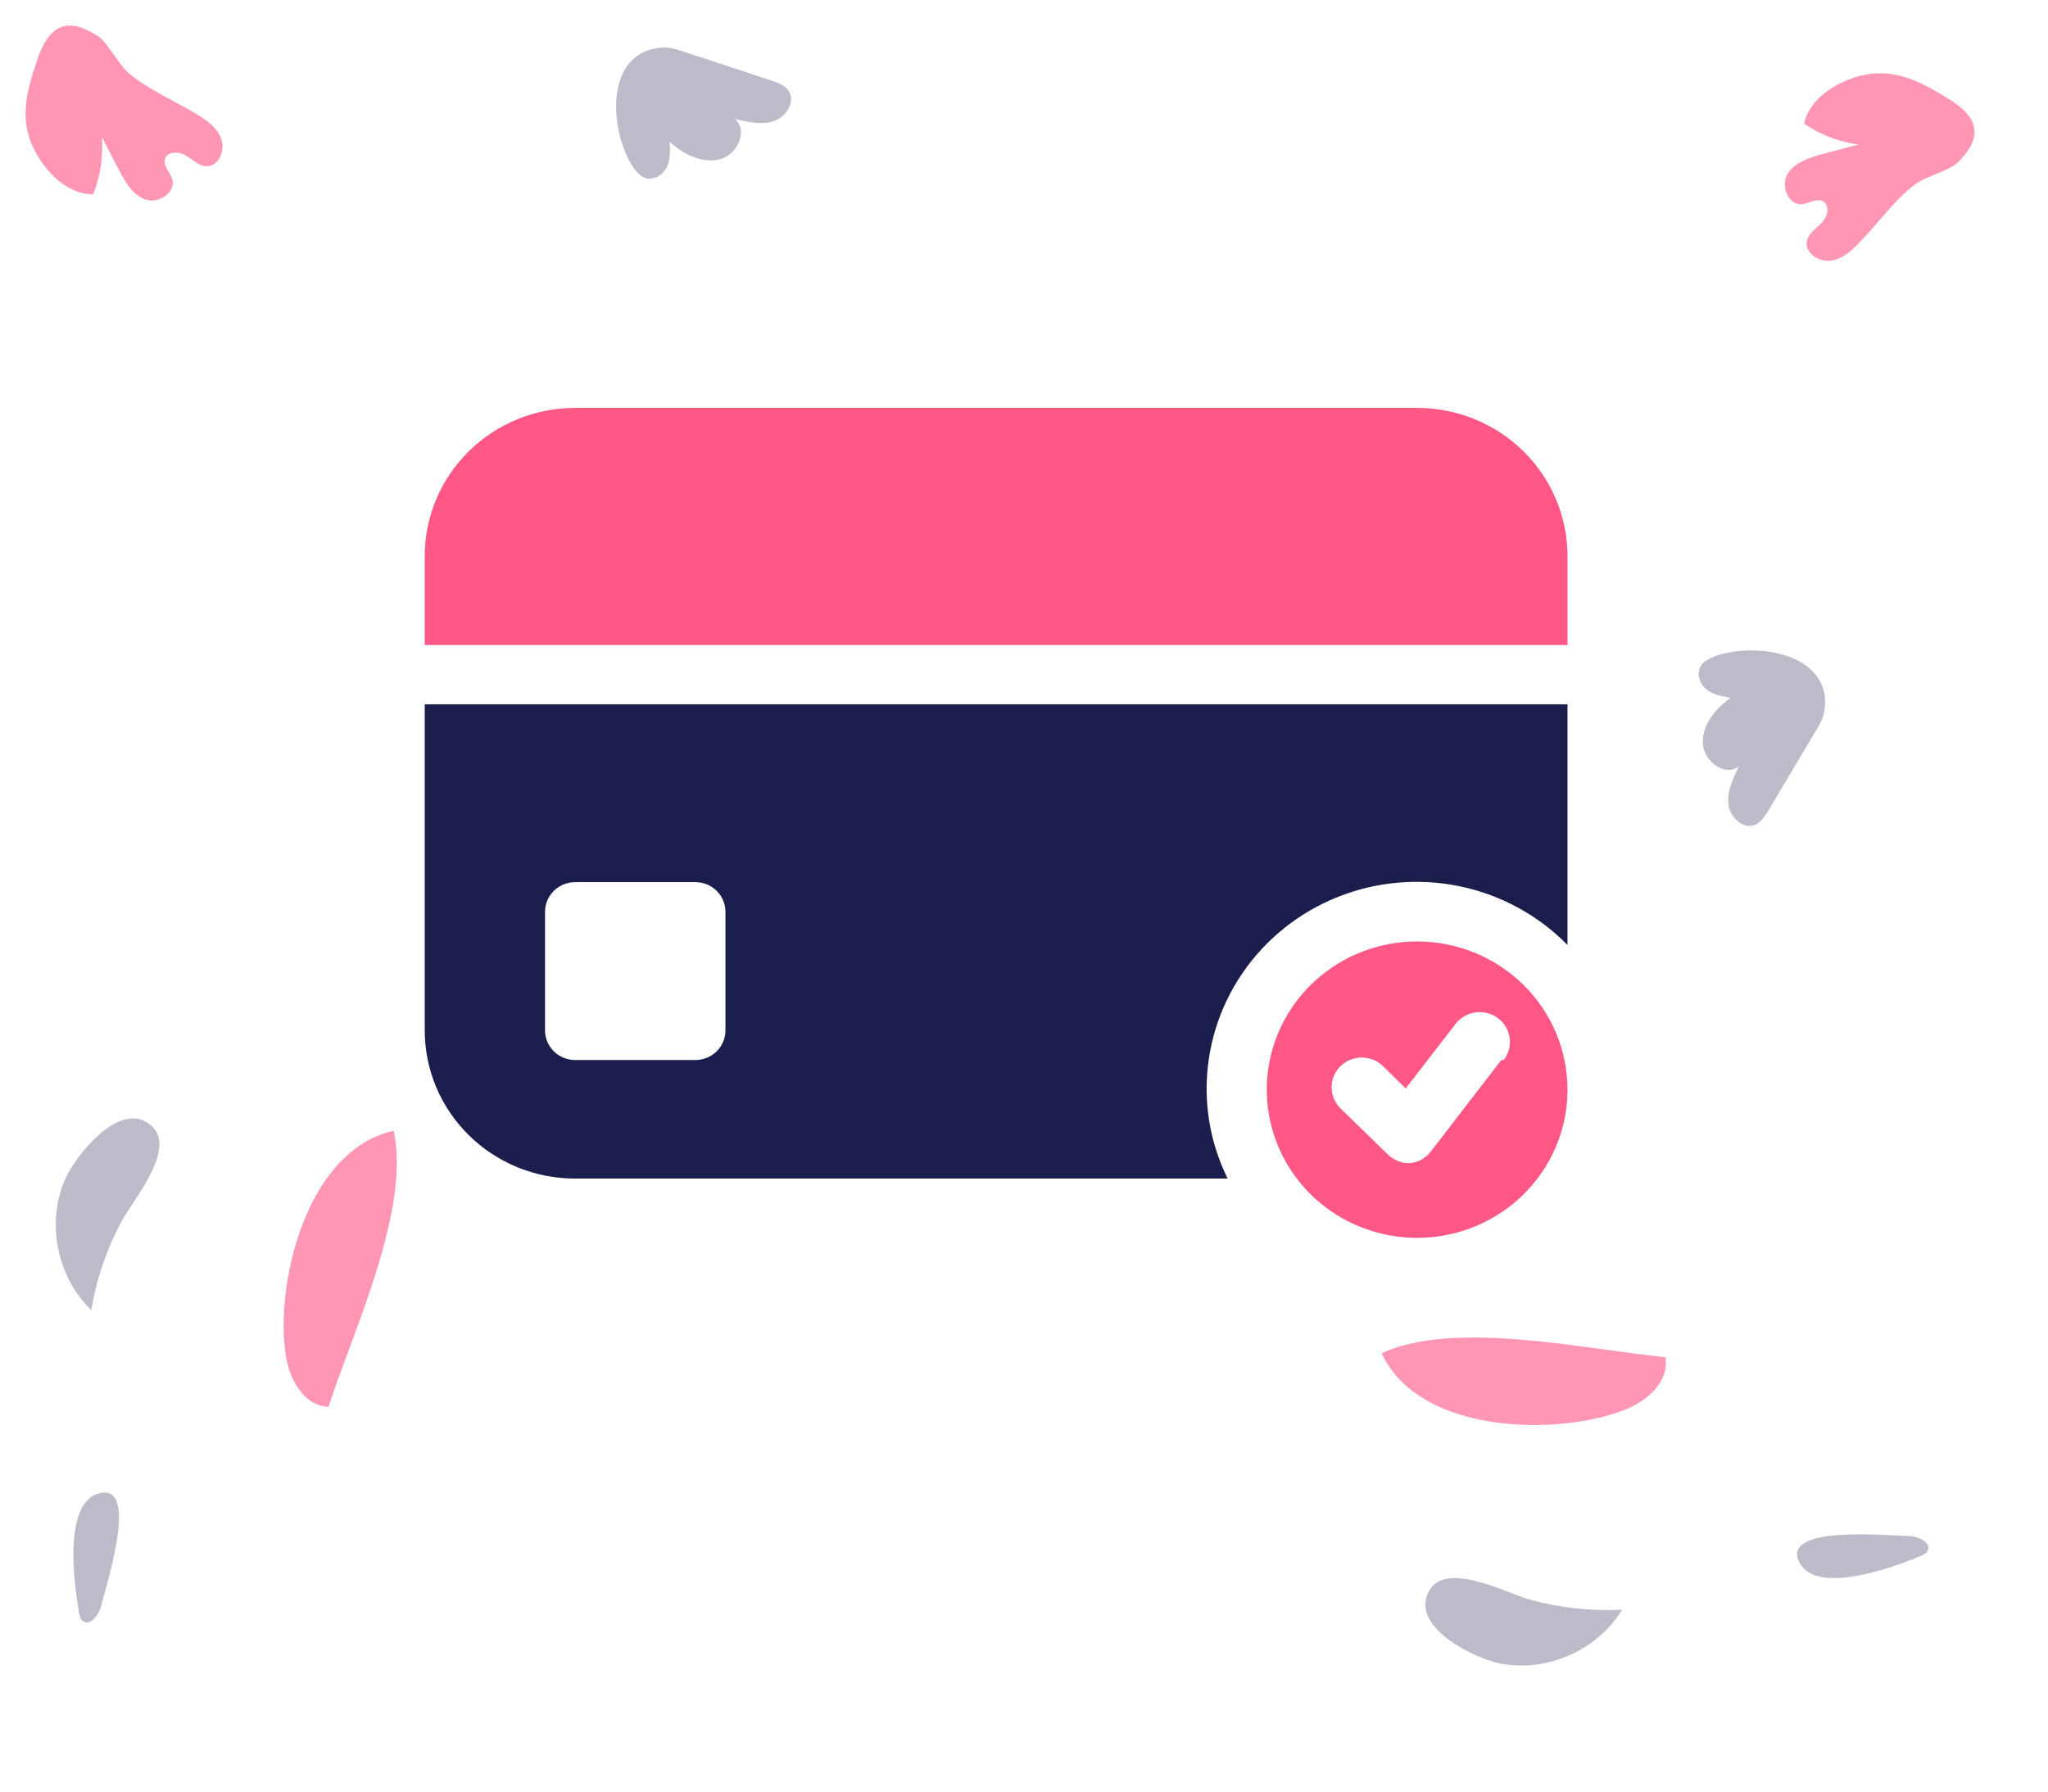
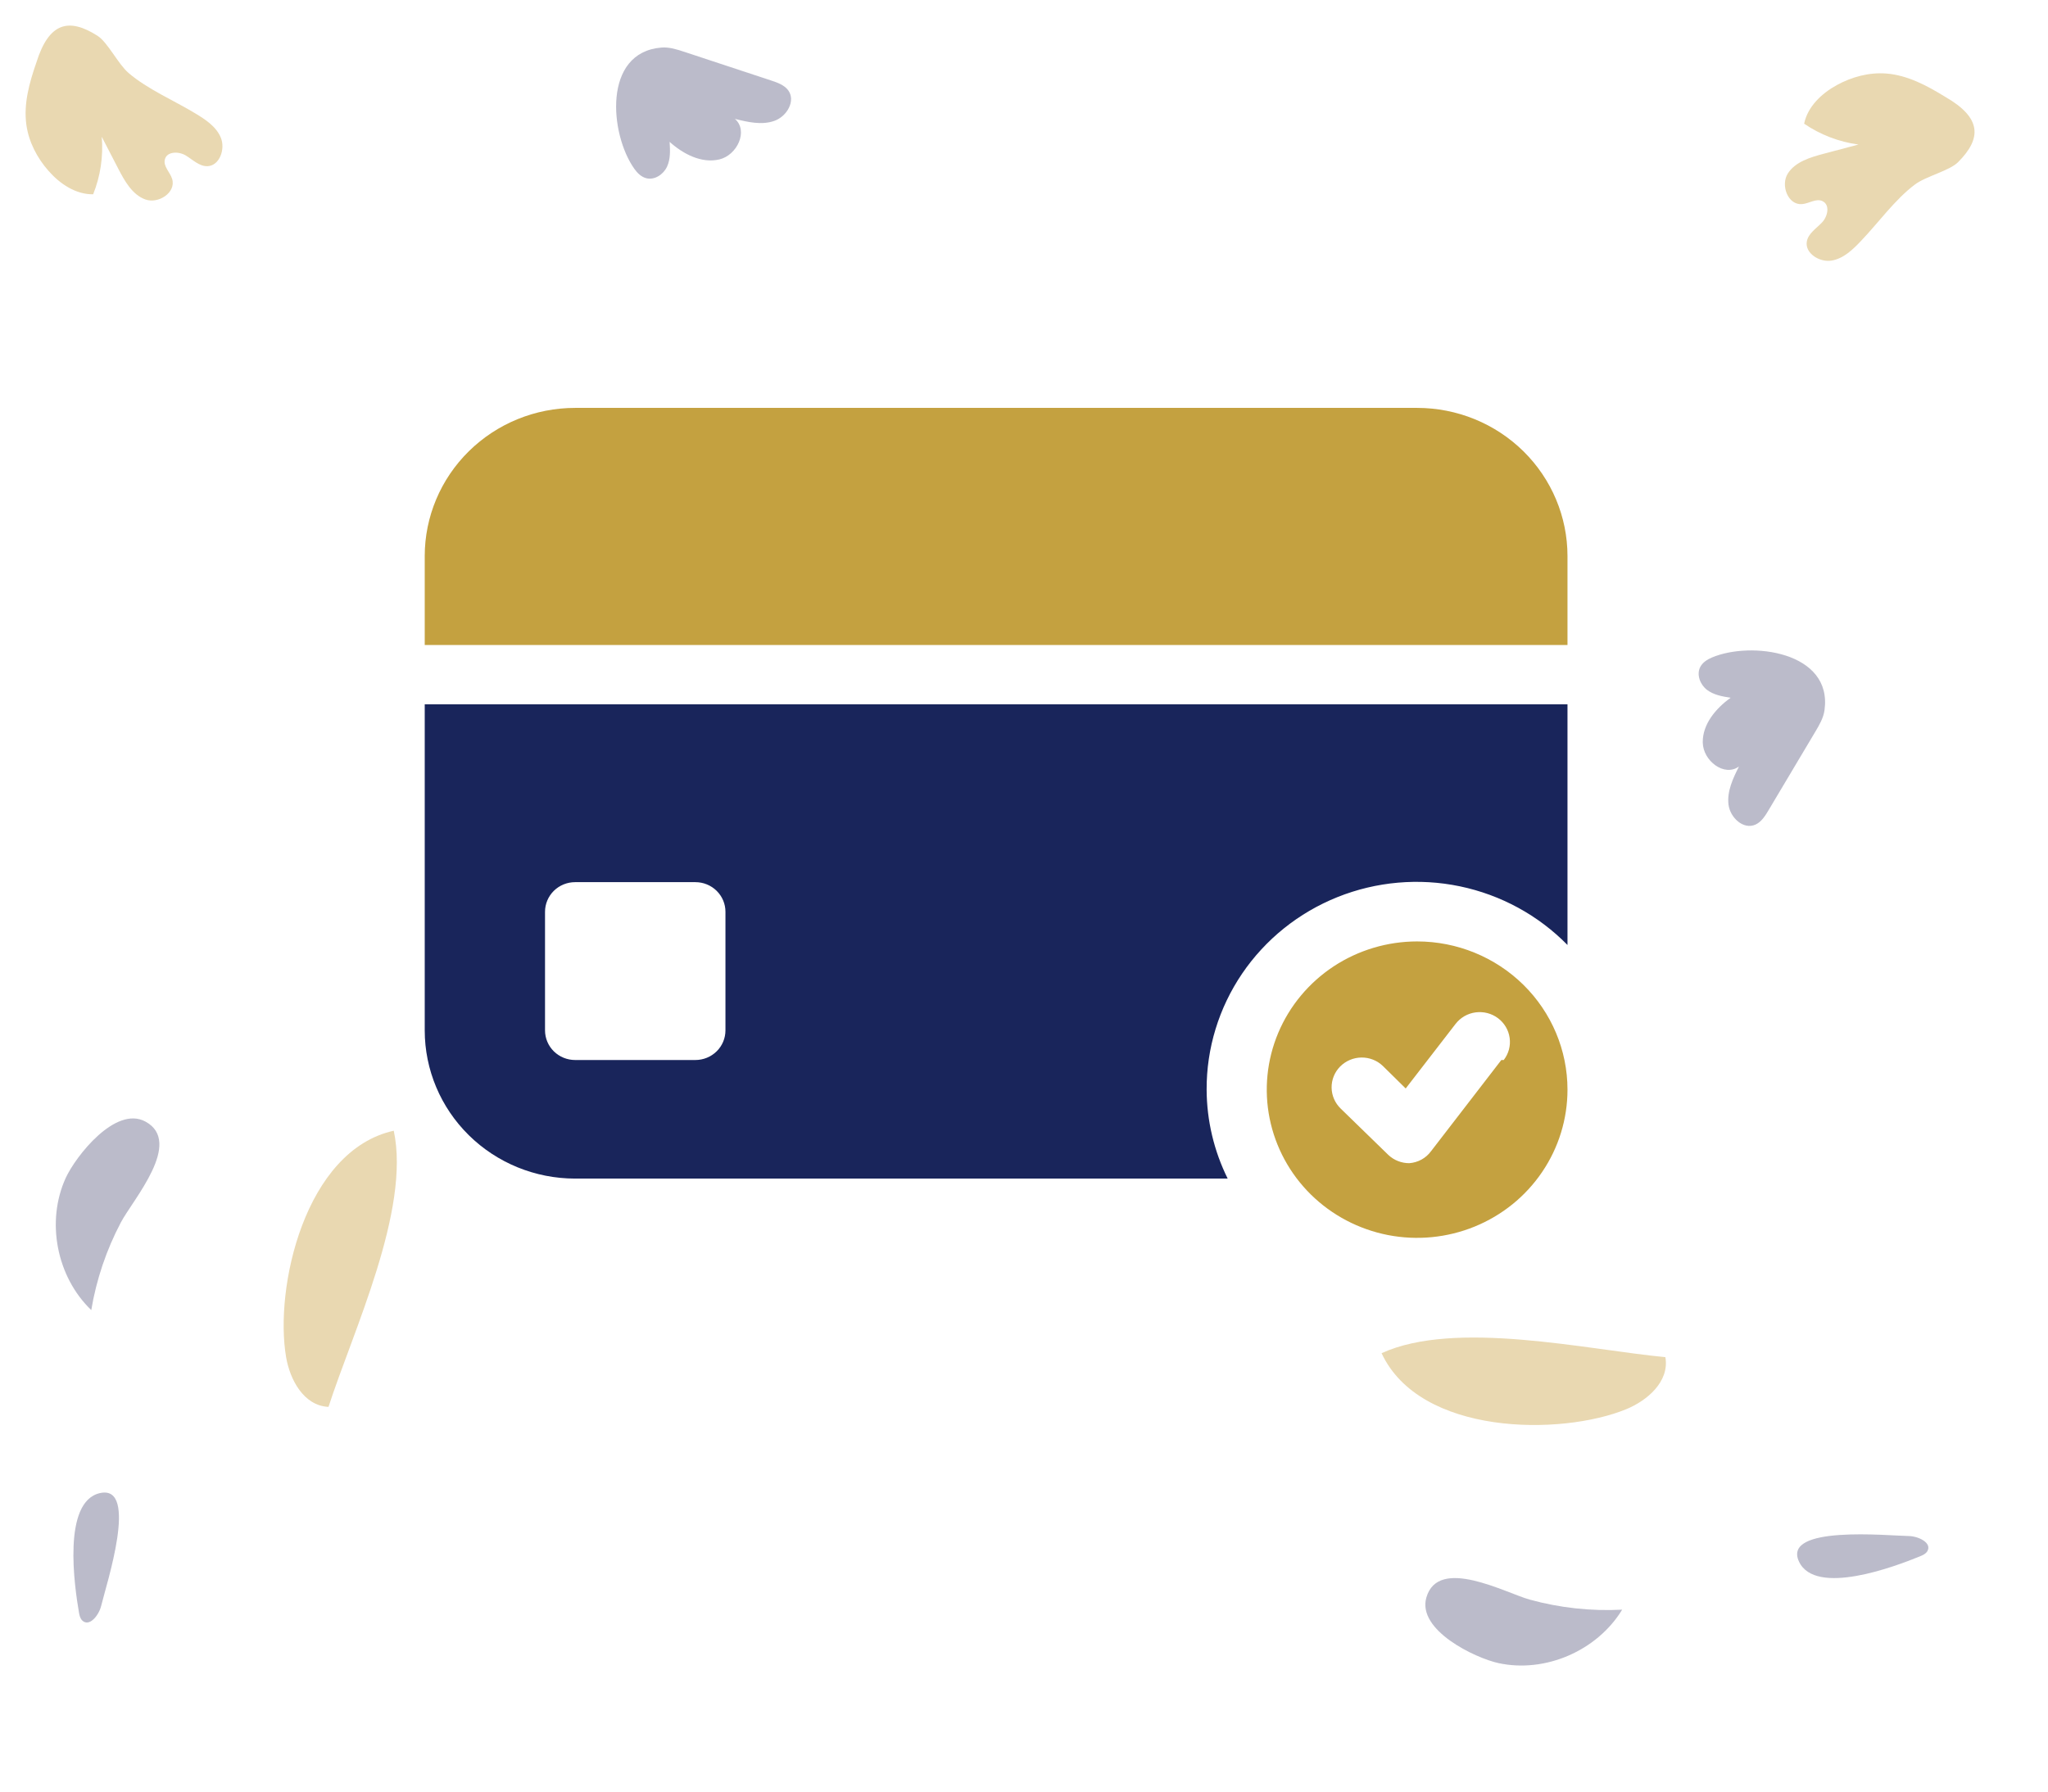
<svg xmlns="http://www.w3.org/2000/svg" width="80" height="70" viewBox="0 0 80 70" fill="none">
-   <path d="M1.425 2.43C1.152 3.216 0.914 4.05 1.03 4.877C1.124 5.548 1.451 6.172 1.893 6.674C2.345 7.19 2.966 7.602 3.639 7.591C3.923 6.884 4.04 6.106 3.974 5.343C4.187 5.755 4.4 6.168 4.614 6.58C4.868 7.072 5.165 7.605 5.674 7.792C6.182 7.979 6.888 7.524 6.724 6.991C6.643 6.727 6.375 6.505 6.438 6.236C6.513 5.912 6.972 5.906 7.252 6.072C7.53 6.239 7.787 6.506 8.109 6.493C8.575 6.473 8.808 5.829 8.628 5.385C8.448 4.94 8.02 4.667 7.617 4.423C6.79 3.923 5.762 3.485 5.025 2.854C4.609 2.498 4.209 1.653 3.807 1.397C2.69 0.686 1.914 0.873 1.425 2.43Z" fill="#FF97B4" />
-   <path d="M75.992 3.788C75.283 3.351 74.52 2.939 73.688 2.873C73.012 2.82 72.332 3.004 71.746 3.327C71.146 3.657 70.609 4.174 70.474 4.833C71.103 5.263 71.838 5.546 72.597 5.647C72.148 5.765 71.699 5.884 71.25 6.004C70.714 6.146 70.13 6.32 69.838 6.777C69.546 7.232 69.837 8.02 70.392 7.975C70.668 7.953 70.943 7.739 71.192 7.859C71.492 8.003 71.399 8.452 71.175 8.689C70.953 8.925 70.636 9.118 70.579 9.435C70.498 9.894 71.076 10.261 71.549 10.181C72.022 10.101 72.382 9.743 72.706 9.402C73.374 8.703 74.023 7.794 74.799 7.211C75.236 6.882 76.148 6.675 76.486 6.337C77.421 5.401 77.406 4.602 75.992 3.788Z" fill="#FF97B4" />
-   <path d="M24.78 6.596C24.895 6.759 25.046 6.911 25.244 6.963C25.574 7.048 25.919 6.81 26.057 6.51C26.195 6.21 26.178 5.869 26.157 5.543C26.682 6.014 27.401 6.395 28.1 6.229C28.799 6.062 29.241 5.109 28.708 4.645C29.215 4.772 29.761 4.897 30.252 4.721C30.744 4.545 31.092 3.932 30.787 3.525C30.634 3.32 30.368 3.226 30.119 3.144C28.992 2.772 27.866 2.399 26.739 2.028C26.448 1.932 26.146 1.833 25.838 1.858C23.536 2.042 23.817 5.247 24.78 6.596Z" fill="#1B1D4D" fill-opacity="0.3" />
+   <path d="M1.425 2.43C1.152 3.216 0.914 4.05 1.03 4.877C1.124 5.548 1.451 6.172 1.893 6.674C2.345 7.19 2.966 7.602 3.639 7.591C3.923 6.884 4.04 6.106 3.974 5.343C4.187 5.755 4.4 6.168 4.614 6.58C4.868 7.072 5.165 7.605 5.674 7.792C6.182 7.979 6.888 7.524 6.724 6.991C6.643 6.727 6.375 6.505 6.438 6.236C6.513 5.912 6.972 5.906 7.252 6.072C7.53 6.239 7.787 6.506 8.109 6.493C8.575 6.473 8.808 5.829 8.628 5.385C8.448 4.94 8.02 4.667 7.617 4.423C6.79 3.923 5.762 3.485 5.025 2.854C4.609 2.498 4.209 1.653 3.807 1.397C2.69 0.686 1.914 0.873 1.425 2.43Z" fill="#E9D8B1" />
+   <path d="M75.992 3.788C75.283 3.351 74.52 2.939 73.688 2.873C73.012 2.82 72.332 3.004 71.746 3.327C71.146 3.657 70.609 4.174 70.474 4.833C71.103 5.263 71.838 5.546 72.597 5.647C72.148 5.765 71.699 5.884 71.25 6.004C70.714 6.146 70.13 6.32 69.838 6.777C69.546 7.232 69.837 8.02 70.392 7.975C70.668 7.953 70.943 7.739 71.192 7.859C71.492 8.003 71.399 8.452 71.175 8.689C70.953 8.925 70.636 9.118 70.579 9.435C70.498 9.894 71.076 10.261 71.549 10.181C72.022 10.101 72.382 9.743 72.706 9.402C73.374 8.703 74.023 7.794 74.799 7.211C75.236 6.882 76.148 6.675 76.486 6.337C77.421 5.401 77.406 4.602 75.992 3.788Z" fill="#E9D8B1" />
+   <path d="M24.78 6.597C24.895 6.759 25.046 6.911 25.244 6.963C25.574 7.048 25.919 6.81 26.057 6.51C26.195 6.21 26.178 5.869 26.157 5.543C26.682 6.014 27.401 6.395 28.1 6.229C28.799 6.062 29.241 5.109 28.708 4.645C29.215 4.772 29.761 4.897 30.252 4.721C30.744 4.545 31.092 3.932 30.787 3.525C30.634 3.32 30.368 3.226 30.119 3.144C28.992 2.772 27.866 2.399 26.739 2.028C26.448 1.932 26.146 1.833 25.838 1.858C23.536 2.042 23.817 5.247 24.78 6.597Z" fill="#1B1D4D" fill-opacity="0.3" />
  <path d="M66.873 25.689C66.689 25.767 66.508 25.881 66.415 26.062C66.26 26.366 66.418 26.755 66.681 26.955C66.944 27.154 67.281 27.212 67.604 27.262C67.03 27.672 66.502 28.292 66.514 29.01C66.525 29.729 67.361 30.366 67.929 29.946C67.695 30.413 67.455 30.919 67.52 31.438C67.586 31.956 68.109 32.428 68.573 32.218C68.806 32.113 68.955 31.874 69.089 31.648C69.696 30.628 70.303 29.61 70.91 28.59C71.067 28.327 71.228 28.053 71.27 27.747C71.588 25.459 68.398 25.041 66.873 25.689Z" fill="#1B1D4D" fill-opacity="0.3" />
-   <path d="M41.823 45.331C41.946 45.399 42.085 45.449 42.219 45.414C42.442 45.356 42.564 45.077 42.544 44.83C42.524 44.584 42.4 44.363 42.279 44.154C42.746 44.285 43.296 44.287 43.652 43.934C44.007 43.58 43.945 42.793 43.476 42.672C43.816 42.579 44.179 42.473 44.409 42.186C44.638 41.899 44.637 41.371 44.32 41.207C44.161 41.124 43.974 41.154 43.799 41.186C43.012 41.331 42.225 41.476 41.438 41.62C41.235 41.658 41.024 41.698 40.852 41.821C39.56 42.741 40.804 44.77 41.823 45.331Z" fill="#1B1D4D" fill-opacity="0.3" />
+   <path d="M41.823 45.331C41.946 45.399 42.085 45.449 42.219 45.414C42.442 45.356 42.564 45.077 42.544 44.83C42.524 44.584 42.4 44.363 42.279 44.154C42.746 44.285 43.296 44.288 43.652 43.935C44.007 43.58 43.945 42.794 43.476 42.672C43.816 42.579 44.179 42.473 44.409 42.186C44.638 41.899 44.637 41.371 44.32 41.207C44.161 41.124 43.974 41.154 43.799 41.187C43.012 41.331 42.225 41.476 41.438 41.62C41.235 41.658 41.024 41.698 40.852 41.821C39.56 42.741 40.804 44.77 41.823 45.331Z" fill="#1B1D4D" fill-opacity="0.3" />
  <path d="M34.436 22.249C35.526 22.462 36.65 22.337 37.736 22.106C36.621 21.704 35.621 21.007 34.556 20.468C33.929 20.149 31.71 19.062 31.757 20.591C31.785 21.481 33.839 22.133 34.436 22.249Z" fill="#E3E5FC" />
-   <path d="M49.503 31.731C49.059 32.75 48.938 33.874 48.928 34.984C49.562 33.983 50.459 33.157 51.216 32.234C51.662 31.69 53.203 29.759 51.7 29.474C50.825 29.309 49.745 31.174 49.503 31.731Z" fill="#E3E5FC" />
-   <path d="M63.526 55.059C64.324 54.731 65.221 53.994 65.054 53.026C61.976 52.734 56.853 51.552 53.968 52.871C55.469 56.095 60.982 56.104 63.526 55.059Z" fill="#FF97B4" />
-   <path d="M11.178 53.037C11.325 53.888 11.851 54.923 12.832 54.969C13.783 52.027 16.045 47.281 15.381 44.179C11.909 44.947 10.707 50.327 11.178 53.037Z" fill="#FF97B4" />
-   <path d="M58.539 64.982C60.364 65.374 62.387 64.498 63.366 62.892C62.154 62.955 60.933 62.823 59.762 62.501C58.808 62.239 56.183 60.791 55.717 62.419C55.35 63.699 57.631 64.786 58.539 64.982Z" fill="#1B1D4D" fill-opacity="0.3" />
-   <path d="M2.568 46.022C1.791 47.719 2.208 49.884 3.565 51.187C3.765 49.99 4.158 48.827 4.726 47.753C5.188 46.878 7.17 44.628 5.68 43.821C4.511 43.186 2.956 45.178 2.568 46.022Z" fill="#1B1D4D" fill-opacity="0.3" />
-   <path d="M75.002 60.807C75.111 60.762 75.226 60.71 75.286 60.609C75.48 60.281 74.94 60.02 74.556 60.014C73.742 60.002 69.606 59.585 70.273 61.013C70.914 62.385 74.04 61.201 75.002 60.807Z" fill="#1B1D4D" fill-opacity="0.3" />
+   <path d="M49.503 31.731C49.059 32.749 48.938 33.873 48.928 34.984C49.562 33.983 50.459 33.156 51.216 32.234C51.662 31.69 53.203 29.759 51.7 29.474C50.825 29.309 49.745 31.174 49.503 31.731Z" fill="#E3E5FC" />
+   <path d="M63.526 55.059C64.324 54.731 65.221 53.994 65.054 53.026C61.976 52.734 56.853 51.552 53.968 52.871C55.469 56.095 60.982 56.104 63.526 55.059Z" fill="#E9D8B1" />
+   <path d="M11.178 53.037C11.325 53.887 11.851 54.923 12.832 54.969C13.783 52.027 16.045 47.28 15.381 44.179C11.909 44.947 10.707 50.327 11.178 53.037Z" fill="#E9D8B1" />
+   <path d="M58.539 64.981C60.364 65.374 62.387 64.498 63.366 62.892C62.154 62.955 60.933 62.823 59.762 62.501C58.808 62.239 56.183 60.791 55.717 62.419C55.35 63.698 57.631 64.785 58.539 64.981Z" fill="#1B1D4D" fill-opacity="0.3" />
+   <path d="M2.568 46.023C1.791 47.719 2.208 49.884 3.565 51.187C3.765 49.99 4.158 48.827 4.726 47.753C5.188 46.878 7.17 44.628 5.68 43.821C4.511 43.187 2.956 45.178 2.568 46.023Z" fill="#1B1D4D" fill-opacity="0.3" />
+   <path d="M75.002 60.807C75.111 60.762 75.226 60.71 75.286 60.609C75.48 60.281 74.94 60.02 74.556 60.015C73.742 60.002 69.606 59.586 70.273 61.013C70.915 62.385 74.04 61.201 75.002 60.807Z" fill="#1B1D4D" fill-opacity="0.3" />
  <path d="M3.084 62.999C3.104 63.114 3.13 63.238 3.216 63.318C3.494 63.579 3.866 63.108 3.954 62.735C4.142 61.942 5.443 57.994 3.906 58.337C2.428 58.666 2.907 61.974 3.084 62.999Z" fill="#1B1D4D" fill-opacity="0.3" />
-   <path d="M61.23 25.202V21.727C61.23 20.192 60.611 18.719 59.51 17.633C58.408 16.547 56.914 15.937 55.357 15.937H22.465C20.907 15.937 19.413 16.547 18.312 17.633C17.21 18.719 16.591 20.192 16.591 21.727V25.202H61.23Z" fill="#FF5887" />
-   <path d="M47.134 42.574C47.127 40.961 47.61 39.382 48.52 38.041C49.431 36.7 50.728 35.659 52.244 35.051C53.761 34.443 55.426 34.296 57.028 34.63C58.629 34.963 60.093 35.762 61.23 36.922V27.518H16.591V40.258C16.591 41.794 17.21 43.267 18.312 44.353C19.413 45.439 20.907 46.049 22.465 46.049H47.956C47.42 44.967 47.139 43.779 47.134 42.574ZM28.338 40.258C28.338 40.565 28.215 40.86 27.994 41.077C27.774 41.294 27.475 41.416 27.164 41.416H22.465C22.154 41.416 21.855 41.294 21.634 41.077C21.414 40.86 21.29 40.565 21.29 40.258V35.625C21.29 35.318 21.414 35.024 21.634 34.806C21.855 34.589 22.154 34.467 22.465 34.467H27.164C27.475 34.467 27.774 34.589 27.994 34.806C28.215 35.024 28.338 35.318 28.338 35.625V40.258Z" fill="#1B1D4D" />
-   <path d="M55.357 36.783C54.195 36.783 53.059 37.123 52.093 37.759C51.128 38.396 50.375 39.3 49.93 40.358C49.486 41.416 49.369 42.581 49.596 43.704C49.823 44.827 50.382 45.859 51.203 46.669C52.025 47.479 53.072 48.03 54.211 48.254C55.35 48.477 56.531 48.363 57.604 47.924C58.678 47.486 59.595 46.744 60.24 45.791C60.886 44.839 61.23 43.72 61.23 42.574C61.23 41.038 60.611 39.566 59.51 38.48C58.408 37.394 56.914 36.783 55.357 36.783ZM58.646 41.416L55.897 44.983C55.799 45.116 55.672 45.227 55.526 45.307C55.38 45.387 55.218 45.434 55.051 45.447C54.745 45.448 54.45 45.332 54.229 45.122L52.373 43.316C52.149 43.1 52.02 42.806 52.016 42.498C52.011 42.19 52.131 41.892 52.349 41.671C52.568 41.45 52.866 41.323 53.179 41.319C53.491 41.314 53.793 41.433 54.017 41.648L54.91 42.528L56.86 40.003C56.954 39.882 57.072 39.779 57.206 39.702C57.34 39.626 57.488 39.575 57.642 39.555C57.796 39.535 57.952 39.544 58.102 39.583C58.252 39.623 58.393 39.69 58.517 39.783C58.64 39.876 58.744 39.992 58.822 40.124C58.9 40.256 58.95 40.402 58.971 40.554C58.992 40.706 58.982 40.86 58.943 41.008C58.903 41.156 58.834 41.294 58.74 41.416H58.646Z" fill="#FF5887" />
+   <path d="M61.23 25.202V21.727C61.23 20.192 60.611 18.719 59.51 17.633C58.408 16.547 56.914 15.937 55.357 15.937H22.465C20.907 15.937 19.413 16.547 18.312 17.633C17.21 18.719 16.591 20.192 16.591 21.727V25.202H61.23Z" fill="#C4A140" />
+   <path d="M47.134 42.574C47.127 40.961 47.61 39.382 48.52 38.041C49.431 36.7 50.728 35.659 52.244 35.051C53.761 34.443 55.427 34.296 57.028 34.63C58.629 34.964 60.093 35.762 61.23 36.922V27.518H16.591V40.258C16.591 41.794 17.21 43.267 18.312 44.353C19.413 45.439 20.907 46.049 22.465 46.049H47.956C47.42 44.967 47.139 43.779 47.134 42.574ZM28.338 40.258C28.338 40.565 28.215 40.86 27.994 41.077C27.774 41.294 27.475 41.416 27.164 41.416H22.465C22.154 41.416 21.855 41.294 21.634 41.077C21.414 40.86 21.29 40.565 21.29 40.258V35.625C21.29 35.318 21.414 35.024 21.634 34.806C21.855 34.589 22.154 34.467 22.465 34.467H27.164C27.475 34.467 27.774 34.589 27.994 34.806C28.215 35.024 28.338 35.318 28.338 35.625V40.258Z" fill="#19255B" />
+   <path d="M55.357 36.783C54.195 36.783 53.059 37.123 52.093 37.759C51.128 38.396 50.375 39.3 49.93 40.358C49.486 41.416 49.369 42.581 49.596 43.704C49.823 44.827 50.382 45.859 51.203 46.669C52.025 47.479 53.072 48.03 54.211 48.254C55.35 48.477 56.531 48.362 57.604 47.924C58.678 47.486 59.595 46.744 60.24 45.791C60.886 44.839 61.23 43.719 61.23 42.574C61.23 41.038 60.611 39.566 59.51 38.48C58.408 37.394 56.914 36.783 55.357 36.783ZM58.646 41.416L55.897 44.983C55.799 45.116 55.672 45.227 55.526 45.307C55.38 45.387 55.218 45.434 55.051 45.447C54.745 45.448 54.45 45.332 54.229 45.122L52.373 43.316C52.149 43.1 52.02 42.806 52.016 42.498C52.011 42.19 52.131 41.892 52.349 41.671C52.568 41.45 52.866 41.323 53.179 41.319C53.491 41.314 53.793 41.433 54.017 41.648L54.91 42.528L56.86 40.003C56.954 39.882 57.072 39.779 57.206 39.702C57.34 39.625 57.488 39.575 57.642 39.555C57.796 39.535 57.952 39.544 58.102 39.583C58.252 39.622 58.393 39.69 58.517 39.783C58.64 39.876 58.744 39.992 58.822 40.124C58.9 40.256 58.95 40.402 58.971 40.554C58.992 40.706 58.982 40.86 58.943 41.008C58.903 41.156 58.834 41.294 58.74 41.416H58.646Z" fill="#C4A140" />
</svg>
